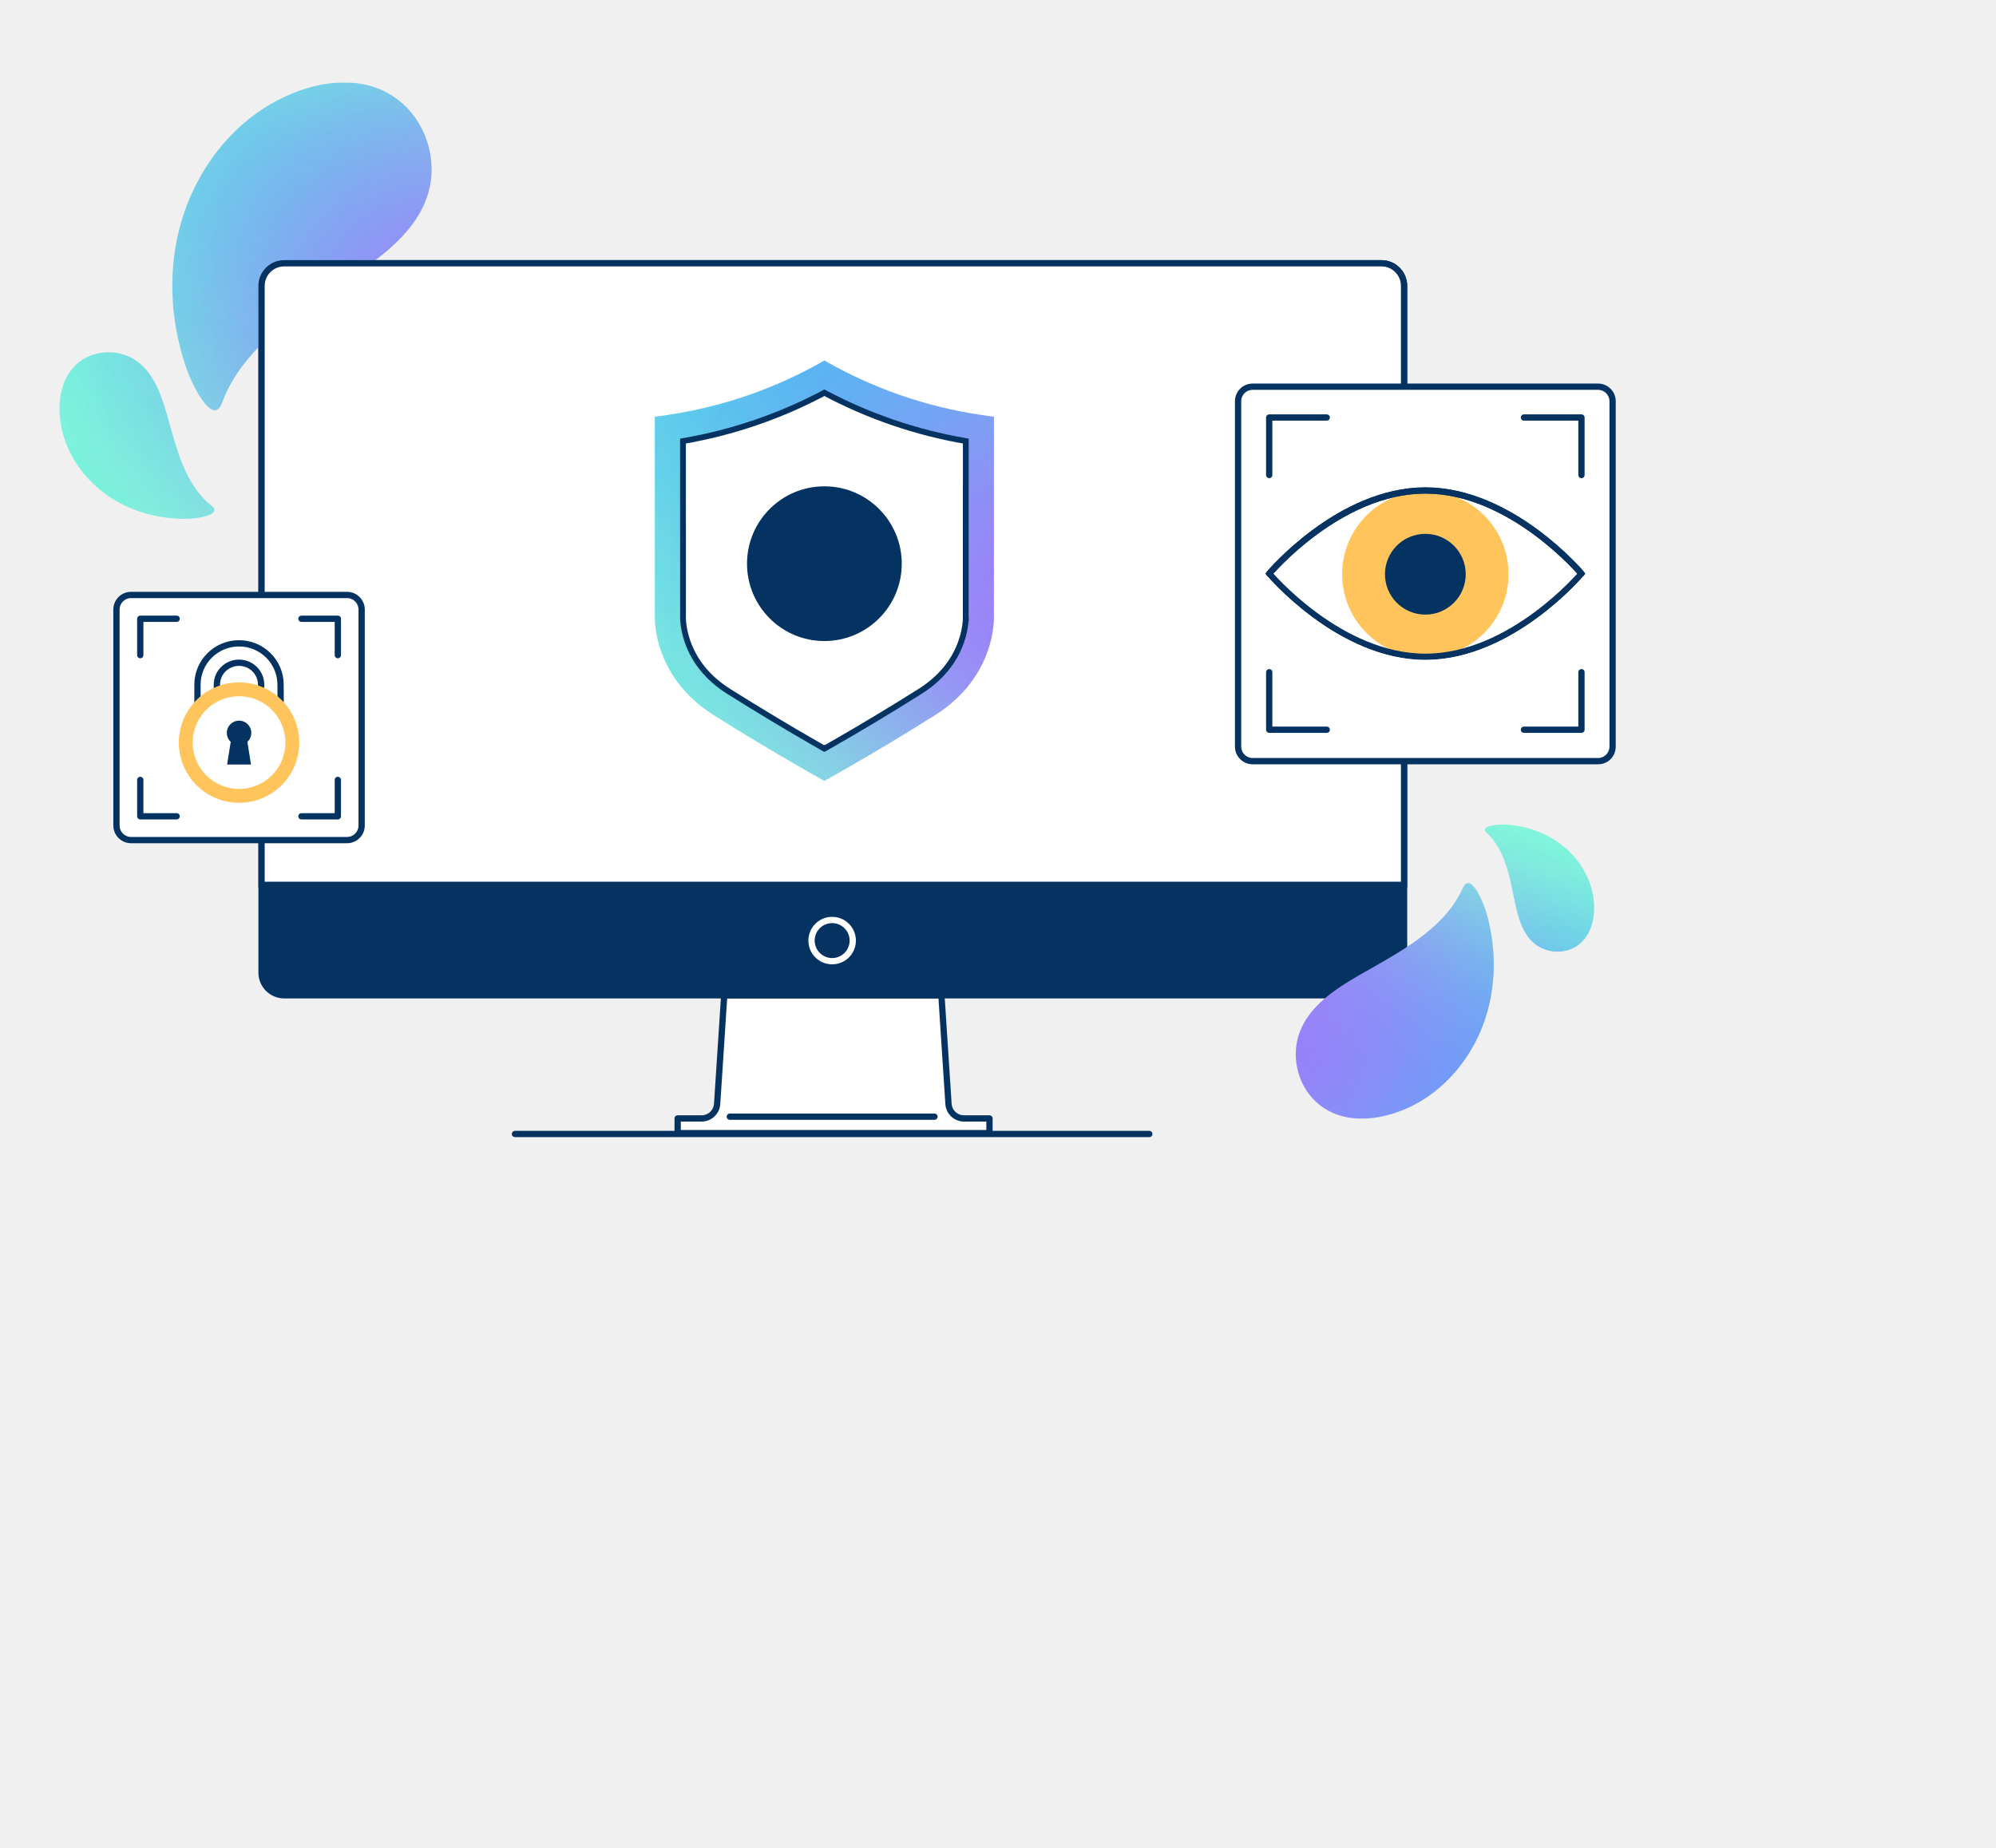
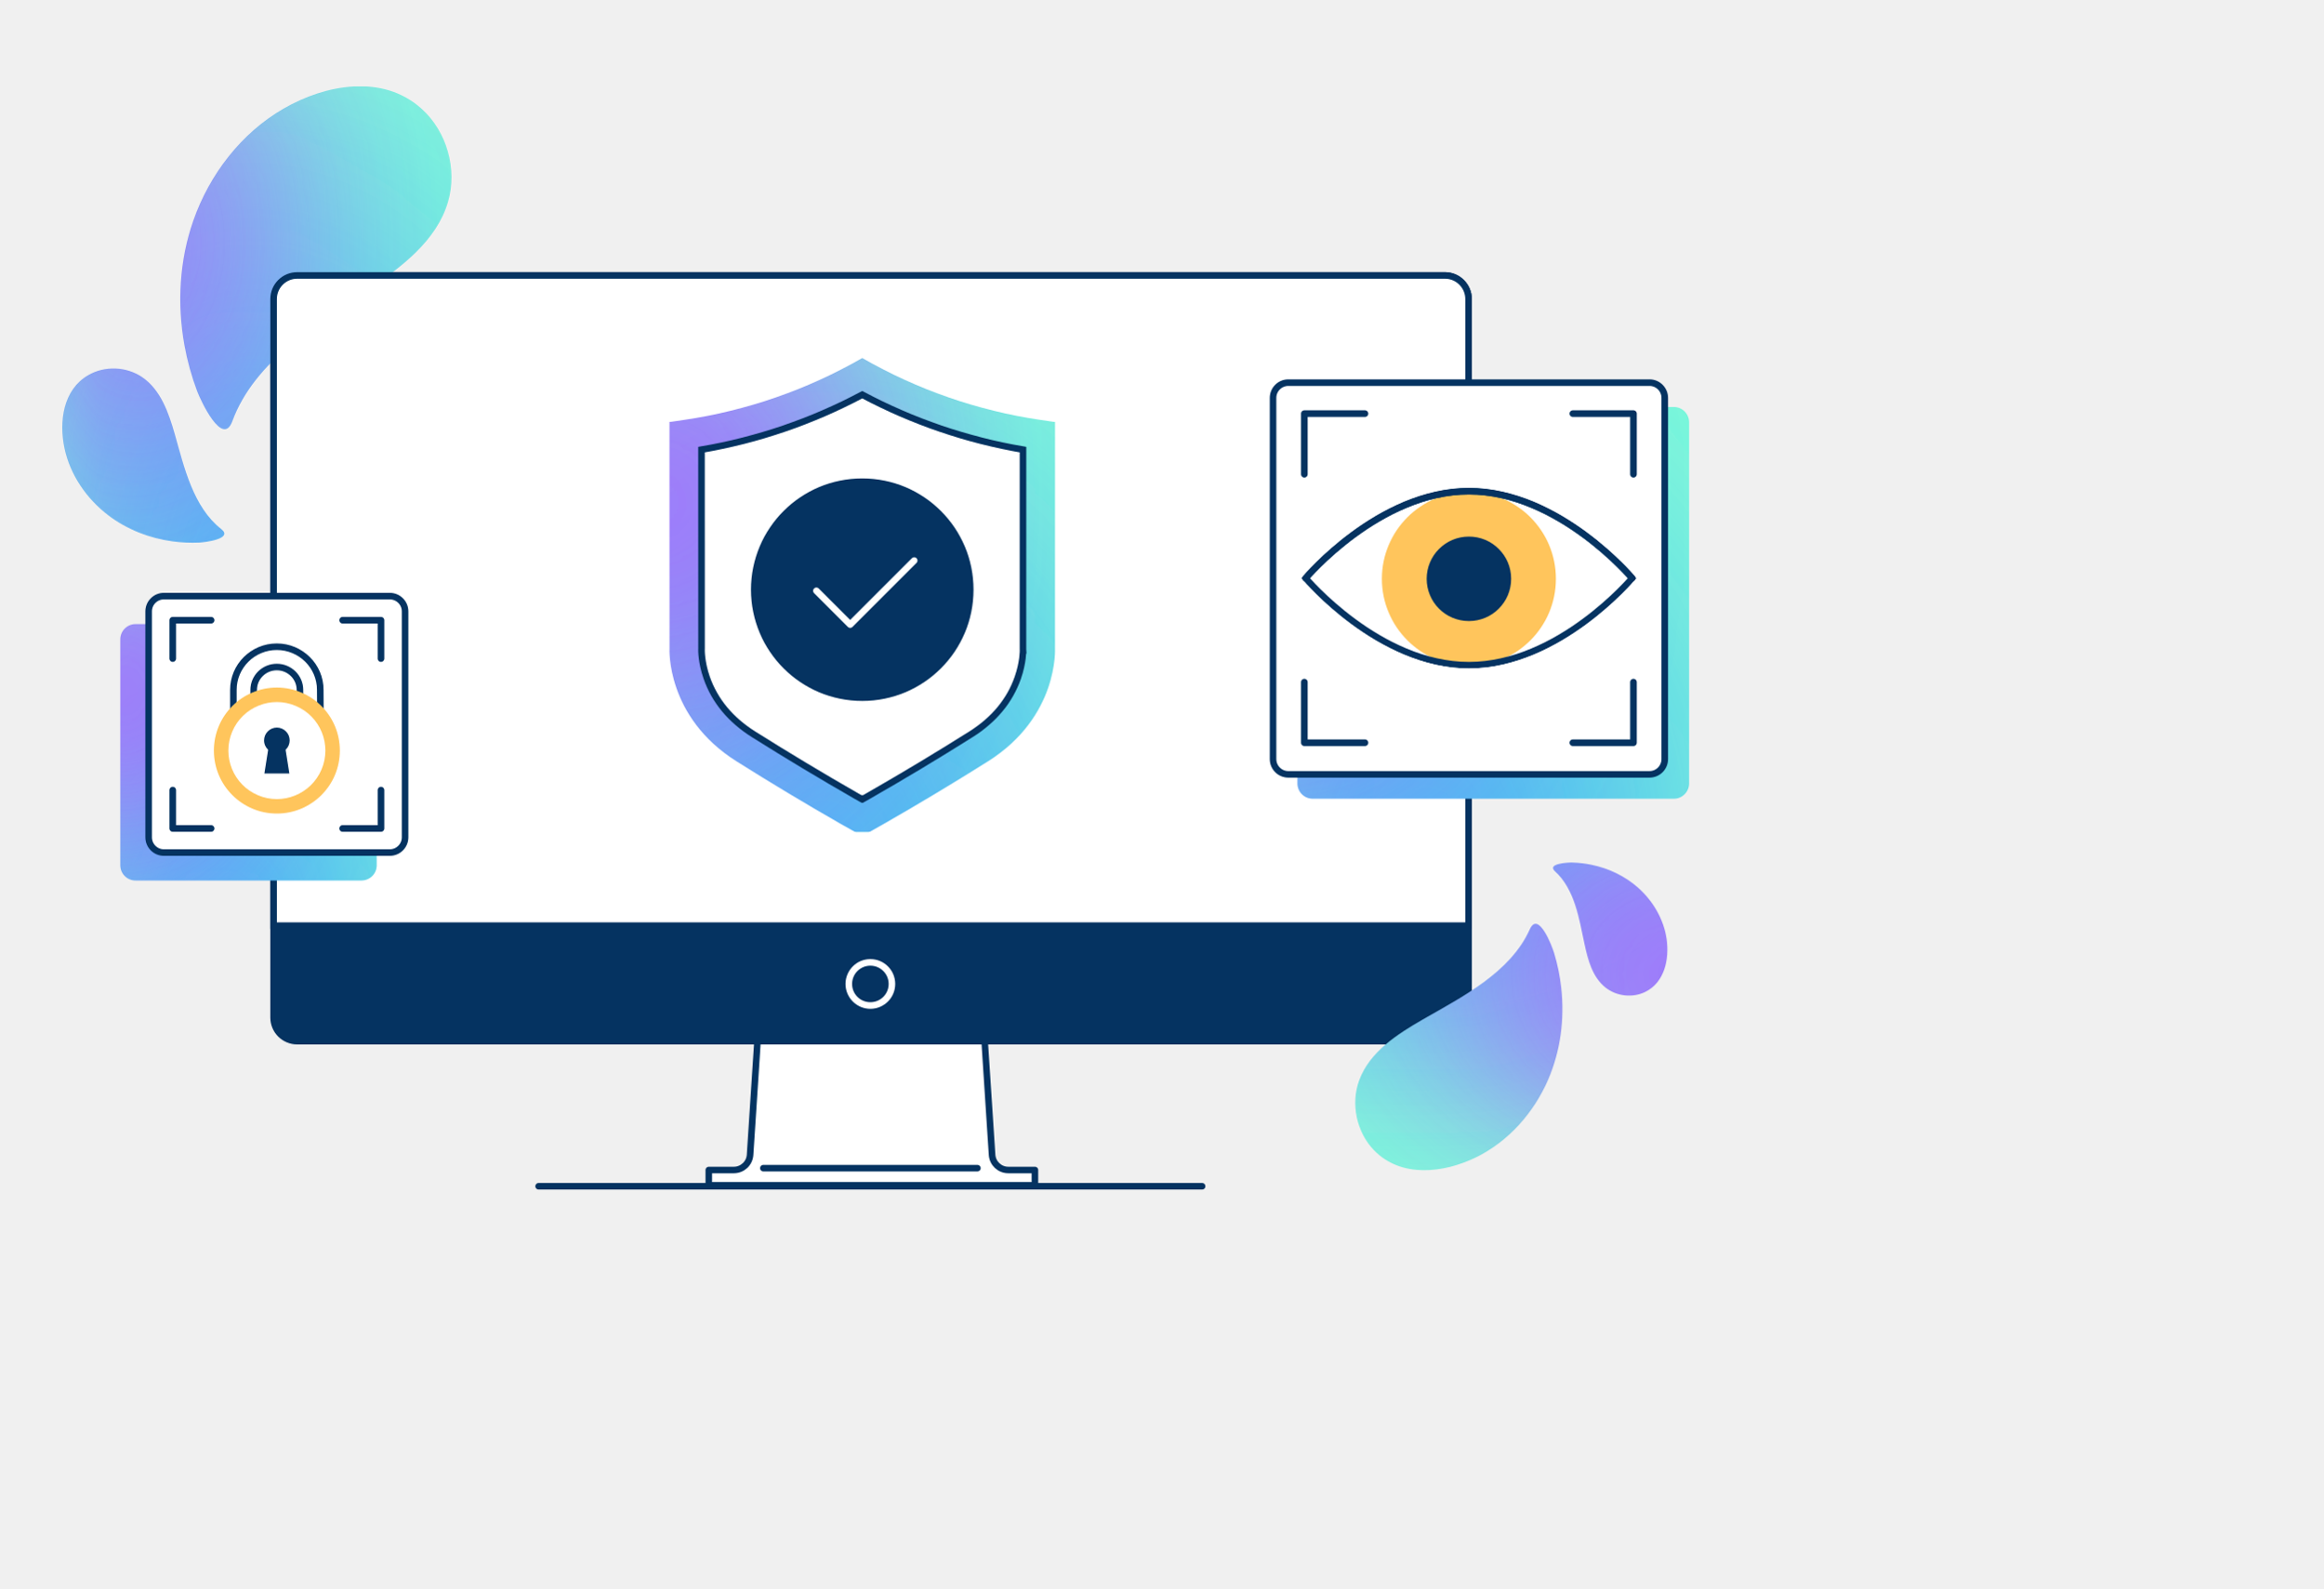
<svg xmlns="http://www.w3.org/2000/svg" width="800" height="600" style="width:100%;height:100%;transform:translate3d(0,0,0)">
  <defs>
+     <filter id="d" width="300%" height="300%" x="-100%" y="-100%">
+       <feGaussianBlur />
+       <feGaussianBlur stdDeviation="21.81 21.81" />
+       <feGaussianBlur />
+       <feGaussianBlur stdDeviation="21.81 21.81" />
+     </filter>
+     <filter id="e" width="300%" height="300%" x="-100%" y="-100%">
+       <feGaussianBlur />
+       <feGaussianBlur stdDeviation="24.45 24.45" />
+     </filter>
+     <filter id="h" width="300%" height="300%" x="-100%" y="-100%">
+       <feGaussianBlur />
+       <feGaussianBlur stdDeviation="21.81 21.81" />
+       <feGaussianBlur />
+       <feGaussianBlur stdDeviation="21.81 21.81" />
+     </filter>
+     <filter id="i" width="300%" height="300%" x="-100%" y="-100%">
+       <feGaussianBlur />
+       <feGaussianBlur stdDeviation="24.45 24.45" />
+     </filter>
+     <filter id="l" width="300%" height="300%" x="-100%" y="-100%">
+       <feGaussianBlur />
+       <feGaussianBlur stdDeviation="21.81 21.81" />
+       <feGaussianBlur />
+       <feGaussianBlur stdDeviation="21.81 21.81" />
+     </filter>
+     <filter id="m" width="300%" height="300%" x="-100%" y="-100%">
+       <feGaussianBlur />
+       <feGaussianBlur stdDeviation="24.45 24.45" />
+     </filter>
+     <filter id="p" width="300%" height="300%" x="-100%" y="-100%">
+       <feGaussianBlur />
+       <feGaussianBlur stdDeviation="21.81 21.81" />
+       <feGaussianBlur />
+       <feGaussianBlur stdDeviation="21.81 21.81" />
+     </filter>
+     <filter id="q" width="300%" height="300%" x="-100%" y="-100%">
+       <feGaussianBlur />
+       <feGaussianBlur stdDeviation="24.45 24.45" />
+     </filter>
+     <filter id="v" width="300%" height="300%" x="-100%" y="-100%">
+       <feGaussianBlur />
+       <feGaussianBlur stdDeviation="21.81 21.81" />
+       <feGaussianBlur />
+       <feGaussianBlur stdDeviation="21.81 21.81" />
+     </filter>
    <filter id="w" width="300%" height="300%" x="-100%" y="-100%">
-       <feGaussianBlur result="filter_result_0" stdDeviation="24.45 24.45" />
-     </filter>
-     <filter id="v" width="300%" height="300%" x="-100%" y="-100%">
-       <feGaussianBlur result="filter_result_0" stdDeviation="21.81 21.81" />
-       <feGaussianBlur result="filter_result_1" stdDeviation="21.81 21.81" />
-     </filter>
-     <filter id="q" width="300%" height="300%" x="-100%" y="-100%">
-       <feGaussianBlur result="filter_result_0" stdDeviation="24.45 24.45" />
-     </filter>
-     <filter id="p" width="300%" height="300%" x="-100%" y="-100%">
-       <feGaussianBlur result="filter_result_0" stdDeviation="21.81 21.81" />
-       <feGaussianBlur result="filter_result_1" stdDeviation="21.81 21.81" />
-     </filter>
-     <filter id="m" width="300%" height="300%" x="-100%" y="-100%">
-       <feGaussianBlur result="filter_result_0" stdDeviation="24.45 24.45" />
-     </filter>
-     <filter id="l" width="300%" height="300%" x="-100%" y="-100%">
-       <feGaussianBlur result="filter_result_0" stdDeviation="21.81 21.81" />
-       <feGaussianBlur result="filter_result_1" stdDeviation="21.81 21.81" />
-     </filter>
-     <filter id="i" width="300%" height="300%" x="-100%" y="-100%">
-       <feGaussianBlur result="filter_result_0" stdDeviation="24.45 24.45" />
-     </filter>
-     <filter id="h" width="300%" height="300%" x="-100%" y="-100%">
-       <feGaussianBlur result="filter_result_0" stdDeviation="21.81 21.81" />
-       <feGaussianBlur result="filter_result_1" stdDeviation="21.81 21.81" />
-     </filter>
-     <filter id="e" width="300%" height="300%" x="-100%" y="-100%">
-       <feGaussianBlur result="filter_result_0" stdDeviation="24.45 24.45" />
-     </filter>
-     <filter id="d" width="300%" height="300%" x="-100%" y="-100%">
-       <feGaussianBlur result="filter_result_0" stdDeviation="21.81 21.81" />
-       <feGaussianBlur result="filter_result_1" stdDeviation="21.81 21.81" />
+       <feGaussianBlur />
+       <feGaussianBlur stdDeviation="24.45 24.45" />
    </filter>
    <clipPath id="a">
      <path d="M0 0h800v600H0z" />
    </clipPath>
-     <clipPath id="u">
+     <clipPath id="c">
+       <path d="M0 0h200v200H0z" />
+     </clipPath>
+     <clipPath id="g">
+       <path d="M0 0h200v200H0z" />
+     </clipPath>
+     <clipPath id="k">
+       <path d="M0 0h200v200H0z" />
+     </clipPath>
+     <clipPath id="o">
      <path d="M0 0h200v200H0z" />
    </clipPath>
    <clipPath id="s">
      <path d="M0 0h800v600H0z" />
    </clipPath>
-     <clipPath id="o">
-       <path d="M0 0h200v200H0z" />
-     </clipPath>
-     <clipPath id="k">
-       <path d="M0 0h200v200H0z" />
-     </clipPath>
-     <clipPath id="g">
-       <path d="M0 0h200v200H0z" />
-     </clipPath>
-     <clipPath id="c">
-       <path d="M0 0h200v200H0z" />
-     </clipPath>
-     <mask id="t" mask-type="alpha">
-       <path fill="#FF8F9C" d="M713.15 451.253c1.557 14.187-.297 28.734-5.934 41.821-6.527 15.151-18.178 28.376-33.11 35.637-14.659 7.128-34.172 9.465-46.514-3.336-7.965-8.26-10.683-21.186-6.72-31.956 4.72-12.827 17.164-20.921 29.014-27.733 17.856-10.262 39.991-21.346 48.896-41.179 3.934-8.744 10.222 7.782 11.152 10.89a89.305 89.305 0 0 1 3.216 15.856zm13.816-56.243c7.784 1.614 15.174 5.098 21.137 10.335 6.905 6.064 11.908 14.512 13.187 23.671 1.256 8.993-.862 19.733-9.767 24.07-5.747 2.8-13.062 2.017-18.086-1.935-5.984-4.707-8.134-12.692-9.704-20.142-2.366-11.225-4.432-24.859-13.408-32.987-3.957-3.588 5.881-4.078 7.687-4.037 3.004.07 6.008.413 8.954 1.024z" style="display:block" />
+     <clipPath id="u">
+       <path d="M0 0h200v200H0z" />
+     </clipPath>
+     <mask id="b" mask-type="alpha">
+       <g style="display:block">
+         <path fill="#FF8F9C" d="M84.235 157.677c-3.437-18.977-2.309-38.763 4.057-56.936 7.37-21.04 21.83-39.966 41.274-51.162 19.089-10.991 45.174-15.98 63.019.113 11.515 10.385 16.398 27.553 12.071 42.444-5.154 17.737-21.166 29.822-36.499 40.121-23.103 15.517-51.898 32.546-62.032 60.121-4.479 12.159-14.514-9.527-16.061-13.629a120.683 120.683 0 0 1-5.829-21.072zM78.911 247.3c-10.645-1.443-20.935-5.443-29.468-11.941-9.88-7.523-17.42-18.44-20.008-30.667-2.541-12.004-.698-26.682 10.898-33.369 7.483-4.315 17.418-3.949 24.563.904 8.511 5.781 12.161 16.343 14.98 26.238 4.248 14.909 8.318 33.094 21.185 43.205 5.672 4.464-7.544 6.052-9.983 6.166-4.056.19-8.137.01-12.167-.536z" />
+       </g>
+     </mask>
+     <mask id="f" mask-type="alpha">
+       <path fill="#FF8F9C" d="M88.043-8.494v-1.165l.004.001.001-5.654.012-64.614h-.001v-.053c-.008.002-.286-.019-.787-.063l-5.853-.862A230.444 230.444 0 0 1 0-109.182a230.444 230.444 0 0 1-81.419 28.278l-5.853.862c-.501.044-.779.065-.787.063v.053h-.001l.012 64.614.001 5.654.004-.001.001 33.074s-.45 7.809 3.154 18.171c3.604 10.362 11.262 23.276 27.481 33.488a1315.213 1315.213 0 0 0 47.244 28.374l.336.192.119.068a793.077 793.077 0 0 0 9.676 5.446l.009.028.002-.001v.001l.021-.011.021.011v-.001l.002.001.009-.028c.994-.548 4.734-2.619 10.511-5.923a1316.253 1316.253 0 0 0 46.864-28.157c16.219-10.212 23.877-23.126 27.481-33.488 3.604-10.362 3.154-18.171 3.154-18.171l.001-31.909z" style="display:block" transform="translate(393.861 272.703)" />
+     </mask>
+     <mask id="j" mask-type="alpha">
+       <path fill="#FF8F9C" d="M58.568-51.595v103.19a6.973 6.973 0 0 1-6.973 6.973h-103.19a6.973 6.973 0 0 1-6.973-6.973v-103.19a6.973 6.973 0 0 1 6.973-6.973h103.19a6.973 6.973 0 0 1 6.973 6.973z" style="display:block" transform="translate(113.51 343.633)" />
+     </mask>
+     <mask id="n" mask-type="alpha">
+       <path fill="#FF8F9C" d="M-82.494-89.466H82.494a6.971 6.971 0 0 1 6.972 6.972V82.494a6.971 6.971 0 0 1-6.972 6.972H-82.494a6.971 6.971 0 0 1-6.972-6.972V-82.494a6.971 6.971 0 0 1 6.972-6.972z" style="display:block" transform="translate(682.098 275.368)" />
    </mask>
    <mask id="r" mask-type="alpha">
      <g style="display:block">
-         <path fill="red" d="M755.564 274.099s-33.395 39.745-74.59 39.745-74.59-39.745-74.59-39.745 33.395-39.745 74.59-39.745 74.59 39.745 74.59 39.745z" />
-         <path fill-opacity="0" stroke="#053361" stroke-linecap="round" stroke-miterlimit="10" stroke-width="3" d="M755.564 274.099s-33.395 39.745-74.59 39.745-74.59-39.745-74.59-39.745 33.395-39.745 74.59-39.745 74.59 39.745 74.59 39.745z" />
-       </g>
-     </mask>
-     <mask id="n" mask-type="alpha">
-       <path fill="#FF8F9C" d="M-82.494-89.466H82.494a6.971 6.971 0 0 1 6.972 6.972V82.494a6.971 6.971 0 0 1-6.972 6.972H-82.494a6.971 6.971 0 0 1-6.972-6.972V-82.494a6.971 6.971 0 0 1 6.972-6.972z" style="display:block" transform="translate(682.098 275.368)" />
-     </mask>
-     <mask id="j" mask-type="alpha">
-       <path fill="#FF8F9C" d="M58.568-51.595v103.19a6.973 6.973 0 0 1-6.973 6.973h-103.19a6.973 6.973 0 0 1-6.973-6.973v-103.19a6.973 6.973 0 0 1 6.973-6.973h103.19a6.973 6.973 0 0 1 6.973 6.973z" style="display:block" transform="translate(113.51 343.633)" />
-     </mask>
-     <mask id="f" mask-type="alpha">
-       <path fill="#FF8F9C" d="M88.043-8.494v-1.165l.004.001.001-5.654.012-64.614h-.001v-.053c-.008.002-.286-.019-.787-.063l-5.853-.862A230.444 230.444 0 0 1 0-109.182a230.444 230.444 0 0 1-81.419 28.278l-5.853.862c-.501.044-.779.065-.787.063v.053h-.001l.012 64.614.001 5.654.004-.001.001 33.074s-.45 7.809 3.154 18.171c3.604 10.362 11.262 23.276 27.481 33.488a1315.213 1315.213 0 0 0 47.244 28.374l.336.192.119.068a793.077 793.077 0 0 0 9.676 5.446l.009.028.002-.001v.001l.021-.011.021.011v-.001l.002.001.009-.028c.994-.548 4.734-2.619 10.511-5.923a1316.253 1316.253 0 0 0 46.864-28.157c16.219-10.212 23.877-23.126 27.481-33.488 3.604-10.362 3.154-18.171 3.154-18.171l.001-31.909z" style="display:block" transform="matrix(.92 0 0 .92 393.861 272.698)" />
-     </mask>
-     <mask id="b" mask-type="alpha">
-       <path fill="#FF8F9C" d="M84.235 157.677c-3.437-18.977-2.309-38.763 4.057-56.936 7.37-21.04 21.83-39.966 41.274-51.162 19.089-10.991 45.174-15.98 63.019.113 11.515 10.385 16.398 27.553 12.071 42.444-5.154 17.737-21.166 29.822-36.499 40.121-23.103 15.517-51.898 32.546-62.032 60.121-4.479 12.159-14.514-9.527-16.061-13.629a120.683 120.683 0 0 1-5.829-21.072zM78.911 247.3c-10.645-1.443-20.935-5.443-29.468-11.941-9.88-7.523-17.42-18.44-20.008-30.667-2.541-12.004-.698-26.682 10.898-33.369 7.483-4.315 17.418-3.949 24.563.904 8.511 5.781 12.161 16.343 14.98 26.238 4.248 14.909 8.318 33.094 21.185 43.205 5.672 4.464-7.544 6.052-9.983 6.166-4.056.19-8.137.01-12.167-.536z" style="display:block" />
+         <path fill="red" d="M745.564 264.099s-33.395 39.745-74.59 39.745-74.59-39.745-74.59-39.745 33.395-39.745 74.59-39.745 74.59 39.745 74.59 39.745z" />
+         <path fill-opacity="0" stroke="#053361" stroke-linecap="round" stroke-miterlimit="10" stroke-width="3" d="M745.564 264.099s-33.395 39.745-74.59 39.745-74.59-39.745-74.59-39.745 33.395-39.745 74.59-39.745 74.59 39.745 74.59 39.745z" />
+       </g>
+     </mask>
+     <mask id="t" mask-type="alpha">
+       <g style="display:block">
+         <path fill="#FF8F9C" d="M713.15 451.253c1.557 14.187-.297 28.734-5.934 41.821-6.527 15.151-18.178 28.376-33.11 35.637-14.659 7.128-34.172 9.465-46.514-3.336-7.965-8.26-10.683-21.186-6.72-31.956 4.72-12.827 17.164-20.921 29.014-27.733 17.856-10.262 39.991-21.346 48.896-41.179 3.934-8.744 10.222 7.782 11.152 10.89a89.305 89.305 0 0 1 3.216 15.856zM726.966 395.01c7.784 1.614 15.174 5.098 21.137 10.335 6.905 6.064 11.908 14.512 13.187 23.671 1.256 8.993-.862 19.733-9.767 24.07-5.747 2.8-13.062 2.017-18.086-1.935-5.984-4.707-8.134-12.692-9.704-20.142-2.366-11.225-4.432-24.859-13.408-32.987-3.957-3.588 5.881-4.078 7.687-4.037 3.004.07 6.008.413 8.954 1.024z" />
+       </g>
    </mask>
  </defs>
  <g clip-path="url(#a)">
    <g style="display:block">
      <path fill="#FFF" d="m453.156 527.49-3.386-51.903H346.007l-3.386 51.903a7.429 7.429 0 0 1-7.413 6.945h-11.445v7.006h148.972v-7.006h-12.167a7.428 7.428 0 0 1-7.412-6.945z" />
      <path fill="none" stroke="#053361" stroke-linecap="round" stroke-linejoin="round" stroke-width="3" d="m453.156 527.49-3.386-51.903H346.007l-3.386 51.903a7.429 7.429 0 0 1-7.413 6.945h-11.445v7.006h148.972v-7.006h-12.167a7.428 7.428 0 0 1-7.412-6.945z" />
    </g>
    <path fill="none" stroke="#053361" stroke-linecap="round" stroke-miterlimit="10" stroke-width="3" d="M-48.894 0h97.788" style="display:block" transform="translate(397.566 533.591)" />
    <g style="display:block">
      <path fill="#053361" d="M660.008 475.586H135.77c-5.969 0-10.808-4.839-10.808-10.808V136.612c0-5.969 4.839-10.808 10.808-10.808h524.238c5.969 0 10.808 4.839 10.808 10.808v328.166c0 5.969-4.839 10.808-10.808 10.808z" />
      <path fill="none" stroke="#053361" stroke-miterlimit="10" stroke-width="3" d="M660.008 475.586H135.77c-5.969 0-10.808-4.839-10.808-10.808V136.612c0-5.969 4.839-10.808 10.808-10.808h524.238c5.969 0 10.808 4.839 10.808 10.808v328.166c0 5.969-4.839 10.808-10.808 10.808z" />
    </g>
    <path fill="none" stroke="#053361" stroke-linecap="round" stroke-miterlimit="10" stroke-width="3" d="M-151.537 0h303.074" style="display:block" transform="translate(397.566 541.863)" />
    <path fill="none" stroke="#FFF" stroke-miterlimit="10" stroke-width="3" d="M9.851 0c0 5.441-4.41 9.851-9.851 9.851-5.441 0-9.851-4.41-9.851-9.851 0-5.441 4.41-9.851 9.851-9.851 5.441 0 9.851 4.41 9.851 9.851z" style="display:block" transform="translate(397.566 449.448)" />
    <g mask="url(#b)" style="display:block">
-       <g clip-path="url(#c)" transform="translate(19.454 39.454) scale(1.07546)">
-         <path fill="#83ffd8" d="M0 0h200v200H0z" style="display:block" />
-         <g filter="url(#d)" style="display:block" transform="translate(225.5 96) scale(2.83908)">
-           <path fill="#339AFF" d="M-44.324-81c23.553 0 42.676 19.123 42.676 42.676S-20.771 4.352-44.324 4.352-87-14.771-87-38.324-67.877-81-44.324-81z" />
-         </g>
-         <g filter="url(#e)" style="display:block" transform="translate(296.667 206.167) scale(2.28736)">
+       <g clip-path="url(#c)" transform="matrix(1.07546 0 0 1.07546 19.454 39.454)">
+         <path fill="#83ffd8" d="M0 0h200v200H0z" style="display:block" />
+         <g filter="url(#d)" style="display:block" transform="rotate(-168.671 -7.856 40.83) scale(2.83908)">
+           <path fill="#339AFF" d="M-44.324-81c23.553 0 42.676 19.123 42.676 42.676S-20.771 4.352-44.324 4.352-87-14.771-87-38.324-67.877-81-44.324-81z" />
+         </g>
+         <g filter="url(#e)" style="display:block" transform="rotate(-168.671 -37.977 -17.776) scale(2.28736)">
          <path fill="#A768FF" d="M-44.324-81c23.553 0 42.676 19.123 42.676 42.676S-20.771 4.352-44.324 4.352-87-14.771-87-38.324-67.877-81-44.324-81z" />
        </g>
      </g>
    </g>
    <g style="display:block">
      <path fill="#FFF" d="M670.816 422.812H124.962v-286.2c0-5.969 4.839-10.808 10.808-10.808h524.238c5.969 0 10.808 4.839 10.808 10.808v286.2z" />
      <path fill="none" stroke="#053361" stroke-miterlimit="10" stroke-width="3" d="M670.816 422.812H124.962v-286.2c0-5.969 4.839-10.808 10.808-10.808h524.238c5.969 0 10.808 4.839 10.808 10.808v286.2z" />
    </g>
    <g mask="url(#f)" style="display:block">
      <g clip-path="url(#g)" transform="matrix(1.1 0 0 1.1 290 160)">
        <path fill="#83ffd8" d="M0 0h200v200H0z" style="display:block" />
-         <g filter="url(#h)" style="display:block" transform="translate(225.5 96) scale(2.83908)">
-           <path fill="#339AFF" d="M-44.324-81c23.553 0 42.676 19.123 42.676 42.676S-20.771 4.352-44.324 4.352-87-14.771-87-38.324-67.877-81-44.324-81z" />
-         </g>
-         <g filter="url(#i)" style="display:block" transform="translate(296.667 206.167) scale(2.28736)">
-           <path fill="#A768FF" d="M-44.324-81c23.553 0 42.676 19.123 42.676 42.676S-20.771 4.352-44.324 4.352-87-14.771-87-38.324-67.877-81-44.324-81z" />
-         </g>
-       </g>
-     </g>
-     <g style="display:block">
-       <path fill="#FFF" d="M391.266 356.27a1204.613 1204.613 0 0 1-43.051-25.856c-9.726-6.124-16.368-14.145-19.74-23.841-2.29-6.581-2.17-11.647-2.17-11.696l.015-.6-.001-43.885h-.007l-.006-39.632a224.376 224.376 0 0 0 67.554-23.091 224.371 224.371 0 0 0 67.554 23.091l-.013 83.903.023.384c-.003 0 .084 5.026-2.178 11.527-3.373 9.695-10.015 17.718-19.742 23.842a1201.57 1201.57 0 0 1-42.626 25.611c-.997.57-1.928 1.1-2.785 1.586l-.225-.135-.233.139-2.37-1.348z" />
-       <path fill="none" stroke="#053361" stroke-miterlimit="10" stroke-width="2.76" d="M391.266 356.27a1204.613 1204.613 0 0 1-43.051-25.856c-9.726-6.124-16.368-14.145-19.74-23.841-2.29-6.581-2.17-11.647-2.17-11.696l.015-.6-.001-43.885h-.007l-.006-39.632a224.376 224.376 0 0 0 67.554-23.091 224.371 224.371 0 0 0 67.554 23.091l-.013 83.903.023.384c-.003 0 .084 5.026-2.178 11.527-3.373 9.695-10.015 17.718-19.742 23.842a1201.57 1201.57 0 0 1-42.626 25.611c-.997.57-1.928 1.1-2.785 1.586l-.225-.135-.233.139-2.37-1.348z" />
-     </g>
-     <g style="display:block">
-       <path fill="#053361" d="M429.626 269.348c0 19.752-16.012 35.764-35.764 35.764-19.752 0-35.764-16.012-35.764-35.764 0-19.752 16.012-35.764 35.764-35.764 19.752 0 35.764 16.012 35.764 35.764z" />
-       <path fill="none" stroke="#053361" stroke-miterlimit="10" stroke-width="2.4" d="M429.626 269.348c0 19.752-16.012 35.764-35.764 35.764-19.752 0-35.764-16.012-35.764-35.764 0-19.752 16.012-35.764 35.764-35.764 19.752 0 35.764 16.012 35.764 35.764z" />
-     </g>
+         <g filter="url(#h)" style="display:block" transform="rotate(-168.671 -7.856 40.83) scale(2.83908)">
+           <path fill="#339AFF" d="M-44.324-81c23.553 0 42.676 19.123 42.676 42.676S-20.771 4.352-44.324 4.352-87-14.771-87-38.324-67.877-81-44.324-81z" />
+         </g>
+         <g filter="url(#i)" style="display:block" transform="rotate(-168.671 -37.977 -17.776) scale(2.28736)">
+           <path fill="#A768FF" d="M-44.324-81c23.553 0 42.676 19.123 42.676 42.676S-20.771 4.352-44.324 4.352-87-14.771-87-38.324-67.877-81-44.324-81z" />
+         </g>
+       </g>
+     </g>
+     <g style="display:block">
+       <path fill="#FFF" d="M391.04 363.541a1309.362 1309.362 0 0 1-46.795-28.103c-10.571-6.657-17.791-15.375-21.457-25.915-2.489-7.153-2.358-12.659-2.357-12.713l.016-.651-.002-47.702h-.007l-.007-43.078a243.887 243.887 0 0 0 73.429-25.099 243.882 243.882 0 0 0 73.428 25.099l-.014 91.199.025.417c-.004 0 .091 5.463-2.368 12.53-3.666 10.538-10.885 19.258-21.458 25.915a1306.053 1306.053 0 0 1-46.333 27.838c-1.084.62-2.096 1.195-3.027 1.724l-.245-.147-.253.151c-.696-.394-2.575-1.465-2.575-1.465z" />
+       <path fill="none" stroke="#053361" stroke-miterlimit="10" stroke-width="3" d="M391.04 363.541a1309.362 1309.362 0 0 1-46.795-28.103c-10.571-6.657-17.791-15.375-21.457-25.915-2.489-7.153-2.358-12.659-2.357-12.713l.016-.651-.002-47.702h-.007l-.007-43.078a243.887 243.887 0 0 0 73.429-25.099 243.882 243.882 0 0 0 73.428 25.099l-.014 91.199.025.417c-.004 0 .091 5.463-2.368 12.53-3.666 10.538-10.885 19.258-21.458 25.915a1306.053 1306.053 0 0 1-46.333 27.838c-1.084.62-2.096 1.195-3.027 1.724l-.245-.147-.253.151c-.696-.394-2.575-1.465-2.575-1.465z" />
+     </g>
+     <g style="display:block">
+       <path fill="#053361" d="M443.038 269.348c0 27.159-22.017 49.175-49.176 49.175-27.159 0-49.176-22.016-49.176-49.175s22.017-49.176 49.176-49.176c27.159 0 49.176 22.017 49.176 49.176z" />
+       <path fill="none" stroke="#053361" stroke-miterlimit="10" stroke-width="3.3" d="M443.038 269.348c0 27.159-22.017 49.175-49.176 49.175-27.159 0-49.176-22.016-49.176-49.175s22.017-49.176 49.176-49.176c27.159 0 49.176 22.017 49.176 49.176z" />
+     </g>
+     <path fill="none" stroke="#FFF" stroke-linecap="round" stroke-linejoin="round" stroke-width="3" d="m-22.336-.805 15.427 15.427 29.245-29.244" style="display:block" transform="matrix(1 0 0 1 395.25 270.667)" />
    <g mask="url(#j)" style="display:block">
-       <g clip-path="url(#k)" transform="translate(44.633 270.057) scale(.71751)">
-         <path fill="#83ffd8" d="M0 0h200v200H0z" style="display:block" />
-         <g filter="url(#l)" style="display:block" transform="translate(225.5 96) scale(2.83908)">
-           <path fill="#339AFF" d="M-44.324-81c23.553 0 42.676 19.123 42.676 42.676S-20.771 4.352-44.324 4.352-87-14.771-87-38.324-67.877-81-44.324-81z" />
-         </g>
-         <g filter="url(#m)" style="display:block" transform="translate(296.667 206.167) scale(2.28736)">
-           <path fill="#A768FF" d="M-44.324-81c23.553 0 42.676 19.123 42.676 42.676S-20.771 4.352-44.324 4.352-87-14.771-87-38.324-67.877-81-44.324-81z" />
-         </g>
-       </g>
-     </g>
-     <g style="display:block">
-       <path fill="#FFF" d="M165.807 401.43H62.617a6.973 6.973 0 0 1-6.973-6.973v-103.19a6.973 6.973 0 0 1 6.973-6.973h103.19a6.973 6.973 0 0 1 6.973 6.973v103.19a6.973 6.973 0 0 1-6.973 6.973z" />
-       <path fill="none" stroke="#053361" stroke-miterlimit="10" stroke-width="3" d="M165.807 401.43H62.617a6.973 6.973 0 0 1-6.973-6.973v-103.19a6.973 6.973 0 0 1 6.973-6.973h103.19a6.973 6.973 0 0 1 6.973 6.973v103.19a6.973 6.973 0 0 1-6.973 6.973z" />
-     </g>
-     <path fill="none" stroke="#053361" stroke-linecap="round" stroke-linejoin="round" stroke-width="3" d="M67.017 313.054v-17.388h17.388m59.614.001h17.388v17.388m0 59.615v17.388h-17.388m-59.615-.001H67.016v-17.388" style="display:block" />
-     <path fill="none" stroke="#053361" stroke-linecap="round" stroke-linejoin="round" stroke-width="3" d="M15.231 5.673a4.647 4.647 0 0 1-4.639-4.629l-.046-7.97c0-5.768-4.74-10.459-10.568-10.459-5.828 0-10.57 4.687-10.57 10.448v28.961a4.644 4.644 0 0 1-4.639 4.639 4.644 4.644 0 0 1-4.639-4.639V-6.937c0-10.877 8.904-19.726 19.848-19.726 10.943 0 19.846 8.849 19.846 19.726l.046 7.96a4.647 4.647 0 0 1-4.627 4.65h-.012z" style="display:block" transform="translate(114.212 334.069)" />
-     <path fill="#FFC55C" d="M28.769 0c0 15.889-12.88 28.769-28.769 28.769-15.889 0-28.769-12.88-28.769-28.769 0-15.889 12.88-28.769 28.769-28.769 15.889 0 28.769 12.88 28.769 28.769z" style="display:block" transform="translate(114.212 354.841)" />
-     <path fill="#FFF" d="M20.398 8.646C15.623 19.912 2.62 25.173-8.646 20.398-19.912 15.623-25.173 2.62-20.398-8.646-15.623-19.912-2.62-25.173 8.646-20.398 19.912-15.623 25.173-2.62 20.398 8.646z" style="display:block" transform="translate(114.212 354.841)" />
-     <path fill="#053361" d="M5.85-4.637a5.85 5.85 0 1 0-11.7 0c0 1.688.719 3.205 1.863 4.273l-1.72 10.851H5.707L3.987-.364A5.828 5.828 0 0 0 5.85-4.637z" style="display:block" transform="translate(114.212 354.841)" />
+       <g clip-path="url(#k)" transform="matrix(.71751 0 0 .71751 44.633 270.057)">
+         <path fill="#83ffd8" d="M0 0h200v200H0z" style="display:block" />
+         <g filter="url(#l)" style="display:block" transform="rotate(-168.671 -7.856 40.83) scale(2.83908)">
+           <path fill="#339AFF" d="M-44.324-81c23.553 0 42.676 19.123 42.676 42.676S-20.771 4.352-44.324 4.352-87-14.771-87-38.324-67.877-81-44.324-81z" />
+         </g>
+         <g filter="url(#m)" style="display:block" transform="rotate(-168.671 -37.977 -17.776) scale(2.28736)">
+           <path fill="#A768FF" d="M-44.324-81c23.553 0 42.676 19.123 42.676 42.676S-20.771 4.352-44.324 4.352-87-14.771-87-38.324-67.877-81-44.324-81z" />
+         </g>
+       </g>
+     </g>
+     <g style="display:block">
+       <path fill="#FFF" d="M178.057 389.43H74.867a6.973 6.973 0 0 1-6.973-6.973v-103.19a6.973 6.973 0 0 1 6.973-6.973h103.19a6.973 6.973 0 0 1 6.973 6.973v103.19a6.973 6.973 0 0 1-6.973 6.973z" />
+       <path fill="none" stroke="#053361" stroke-miterlimit="10" stroke-width="3" d="M178.057 389.43H74.867a6.973 6.973 0 0 1-6.973-6.973v-103.19a6.973 6.973 0 0 1 6.973-6.973h103.19a6.973 6.973 0 0 1 6.973 6.973v103.19a6.973 6.973 0 0 1-6.973 6.973z" />
+     </g>
+     <g style="display:block">
+       <path fill="none" stroke="#053361" stroke-linecap="round" stroke-linejoin="round" stroke-width="3.023" d="M78.9 300.822V283.3h17.523M156.5 283.3h17.524v17.523M174.024 360.902v17.523h-17.523M96.422 378.424H78.9v-17.523" />
+     </g>
+     <path fill="none" stroke="#053361" stroke-linecap="round" stroke-linejoin="round" stroke-width="3" d="M15.231 5.673a4.647 4.647 0 0 1-4.639-4.629l-.046-7.97c0-5.768-4.74-10.459-10.568-10.459-5.828 0-10.57 4.687-10.57 10.448v28.961a4.644 4.644 0 0 1-4.639 4.639 4.644 4.644 0 0 1-4.639-4.639V-6.937c0-10.877 8.904-19.726 19.848-19.726 10.943 0 19.846 8.849 19.846 19.726l.046 7.96a4.647 4.647 0 0 1-4.627 4.65h-.012z" style="display:block" transform="translate(126.462 322.069)" />
+     <path fill="#FFC55C" d="M28.769 0c0 15.889-12.88 28.769-28.769 28.769-15.889 0-28.769-12.88-28.769-28.769 0-15.889 12.88-28.769 28.769-28.769 15.889 0 28.769 12.88 28.769 28.769z" style="display:block" transform="translate(126.462 342.841)" />
+     <path fill="#FFF" d="M20.398 8.646C15.623 19.912 2.62 25.173-8.646 20.398-19.912 15.623-25.173 2.62-20.398-8.646-15.623-19.912-2.62-25.173 8.646-20.398 19.912-15.623 25.173-2.62 20.398 8.646z" style="display:block" transform="translate(126.462 342.841)" />
+     <path fill="#053361" d="M5.85-4.637a5.85 5.85 0 1 0-11.7 0c0 1.688.719 3.205 1.863 4.273l-1.72 10.851H5.707L3.987-.364A5.828 5.828 0 0 0 5.85-4.637z" style="display:block" transform="translate(126.462 342.841)" />
    <g mask="url(#n)" style="display:block">
      <g clip-path="url(#o)" transform="translate(573.446 172.881)">
        <path fill="#83ffd8" d="M0 0h200v200H0z" style="display:block" />
-         <g filter="url(#p)" style="display:block" transform="translate(225.5 96) scale(2.83908)">
-           <path fill="#339AFF" d="M-44.324-81c23.553 0 42.676 19.123 42.676 42.676S-20.771 4.352-44.324 4.352-87-14.771-87-38.324-67.877-81-44.324-81z" />
-         </g>
-         <g filter="url(#q)" style="display:block" transform="translate(296.667 206.167) scale(2.28736)">
-           <path fill="#A768FF" d="M-44.324-81c23.553 0 42.676 19.123 42.676 42.676S-20.771 4.352-44.324 4.352-87-14.771-87-38.324-67.877-81-44.324-81z" />
-         </g>
-       </g>
-     </g>
-     <g style="display:block">
-       <path fill="#FFF" d="M763.468 363.709H598.48a6.971 6.971 0 0 1-6.972-6.972V191.749a6.971 6.971 0 0 1 6.972-6.972h164.988a6.971 6.971 0 0 1 6.972 6.972v164.988a6.971 6.971 0 0 1-6.972 6.972z" />
-       <path fill="none" stroke="#053361" stroke-miterlimit="10" stroke-width="3" d="M763.468 363.709H598.48a6.971 6.971 0 0 1-6.972-6.972V191.749a6.971 6.971 0 0 1 6.972-6.972h164.988a6.971 6.971 0 0 1 6.972 6.972v164.988a6.971 6.971 0 0 1-6.972 6.972z" />
-     </g>
-     <path fill="none" stroke="#053361" stroke-linecap="round" stroke-linejoin="round" stroke-width="3" d="M606.384 226.988v-27.48h27.48m94.219 0h27.48v27.48m0 94.219v27.48h-27.48m-94.219 0h-27.48v-27.48" style="display:block" />
+         <g filter="url(#p)" style="display:block" transform="rotate(-168.671 -7.856 40.83) scale(2.83908)">
+           <path fill="#339AFF" d="M-44.324-81c23.553 0 42.676 19.123 42.676 42.676S-20.771 4.352-44.324 4.352-87-14.771-87-38.324-67.877-81-44.324-81z" />
+         </g>
+         <g filter="url(#q)" style="display:block" transform="rotate(-168.671 -37.977 -17.776) scale(2.28736)">
+           <path fill="#A768FF" d="M-44.324-81c23.553 0 42.676 19.123 42.676 42.676S-20.771 4.352-44.324 4.352-87-14.771-87-38.324-67.877-81-44.324-81z" />
+         </g>
+       </g>
+     </g>
+     <g style="display:block">
+       <path fill="#FFF" d="M753.468 353.709H588.48a6.971 6.971 0 0 1-6.972-6.972V181.749a6.971 6.971 0 0 1 6.972-6.972h164.988a6.971 6.971 0 0 1 6.972 6.972v164.988a6.971 6.971 0 0 1-6.972 6.972z" />
+       <path fill="none" stroke="#053361" stroke-miterlimit="10" stroke-width="3" d="M753.468 353.709H588.48a6.971 6.971 0 0 1-6.972-6.972V181.749a6.971 6.971 0 0 1 6.972-6.972h164.988a6.971 6.971 0 0 1 6.972 6.972v164.988a6.971 6.971 0 0 1-6.972 6.972z" />
+     </g>
+     <g style="display:block">
+       <path fill="none" stroke="#053361" stroke-linecap="round" stroke-linejoin="round" stroke-width="3.023" d="M595.804 216.622v-27.694h27.694M718.45 188.928h27.693v27.694M746.143 311.573v27.694H718.45M623.498 339.267h-27.694v-27.694" />
+     </g>
    <g mask="url(#r)" style="display:block">
-       <g clip-path="url(#s)" transform="translate(10 10)">
+       <g clip-path="url(#s)">
        <path fill="#FFC55C" d="M39.745 0C39.745 21.95 21.95 39.745 0 39.745-21.95 39.745-39.745 21.95-39.745 0c0-21.95 17.795-39.745 39.745-39.745C21.95-39.745 39.745-21.95 39.745 0z" style="display:block" transform="translate(670.974 264.388)" />
        <g style="display:block">
          <path fill="#053361" d="M688.77 264.388c0 9.829-7.967 17.796-17.796 17.796s-17.796-7.967-17.796-17.796 7.967-17.796 17.796-17.796 17.796 7.967 17.796 17.796z" />
          <path fill="none" stroke="#053361" stroke-miterlimit="10" stroke-width="3" d="M688.77 264.388c0 9.829-7.967 17.796-17.796 17.796s-17.796-7.967-17.796-17.796 7.967-17.796 17.796-17.796 17.796 7.967 17.796 17.796z" />
        </g>
        <path fill="none" stroke="#053361" stroke-miterlimit="10" stroke-width="3" d="M74.59 0S41.195 39.745 0 39.745-74.59 0-74.59 0-41.195-39.745 0-39.745 74.59 0 74.59 0z" style="display:block" transform="translate(670.974 264.099)" />
      </g>
    </g>
-     <path fill="none" stroke="#053361" stroke-linecap="round" stroke-miterlimit="10" stroke-width="3" d="M-74.59 19.872S-41.195-19.872 0-19.872s74.59 39.744 74.59 39.744" style="display:block" transform="translate(680.974 254.227)" />
+     <path fill="none" stroke="#053361" stroke-linecap="round" stroke-miterlimit="10" stroke-width="3" d="M-74.59 19.872S-41.195-19.872 0-19.872s74.59 39.744 74.59 39.744" style="display:block" transform="translate(670.974 244.227)" />
    <g mask="url(#t)" style="display:block">
      <g clip-path="url(#u)" transform="rotate(150 335.057 352.24) scale(.90643)">
        <path fill="#83ffd8" d="M0 0h200v200H0z" style="display:block" />
-         <g filter="url(#v)" style="display:block" transform="translate(225.5 96) scale(2.83908)">
-           <path fill="#339AFF" d="M-44.324-81c23.553 0 42.676 19.123 42.676 42.676S-20.771 4.352-44.324 4.352-87-14.771-87-38.324-67.877-81-44.324-81z" />
-         </g>
-         <g filter="url(#w)" style="display:block" transform="translate(296.667 206.167) scale(2.28736)">
+         <g filter="url(#v)" style="display:block" transform="rotate(-168.671 -7.856 40.83) scale(2.83908)">
+           <path fill="#339AFF" d="M-44.324-81c23.553 0 42.676 19.123 42.676 42.676S-20.771 4.352-44.324 4.352-87-14.771-87-38.324-67.877-81-44.324-81z" />
+         </g>
+         <g filter="url(#w)" style="display:block" transform="rotate(-168.671 -37.977 -17.776) scale(2.28736)">
          <path fill="#A768FF" d="M-44.324-81c23.553 0 42.676 19.123 42.676 42.676S-20.771 4.352-44.324 4.352-87-14.771-87-38.324-67.877-81-44.324-81z" />
        </g>
      </g>
    </g>
  </g>
</svg>
